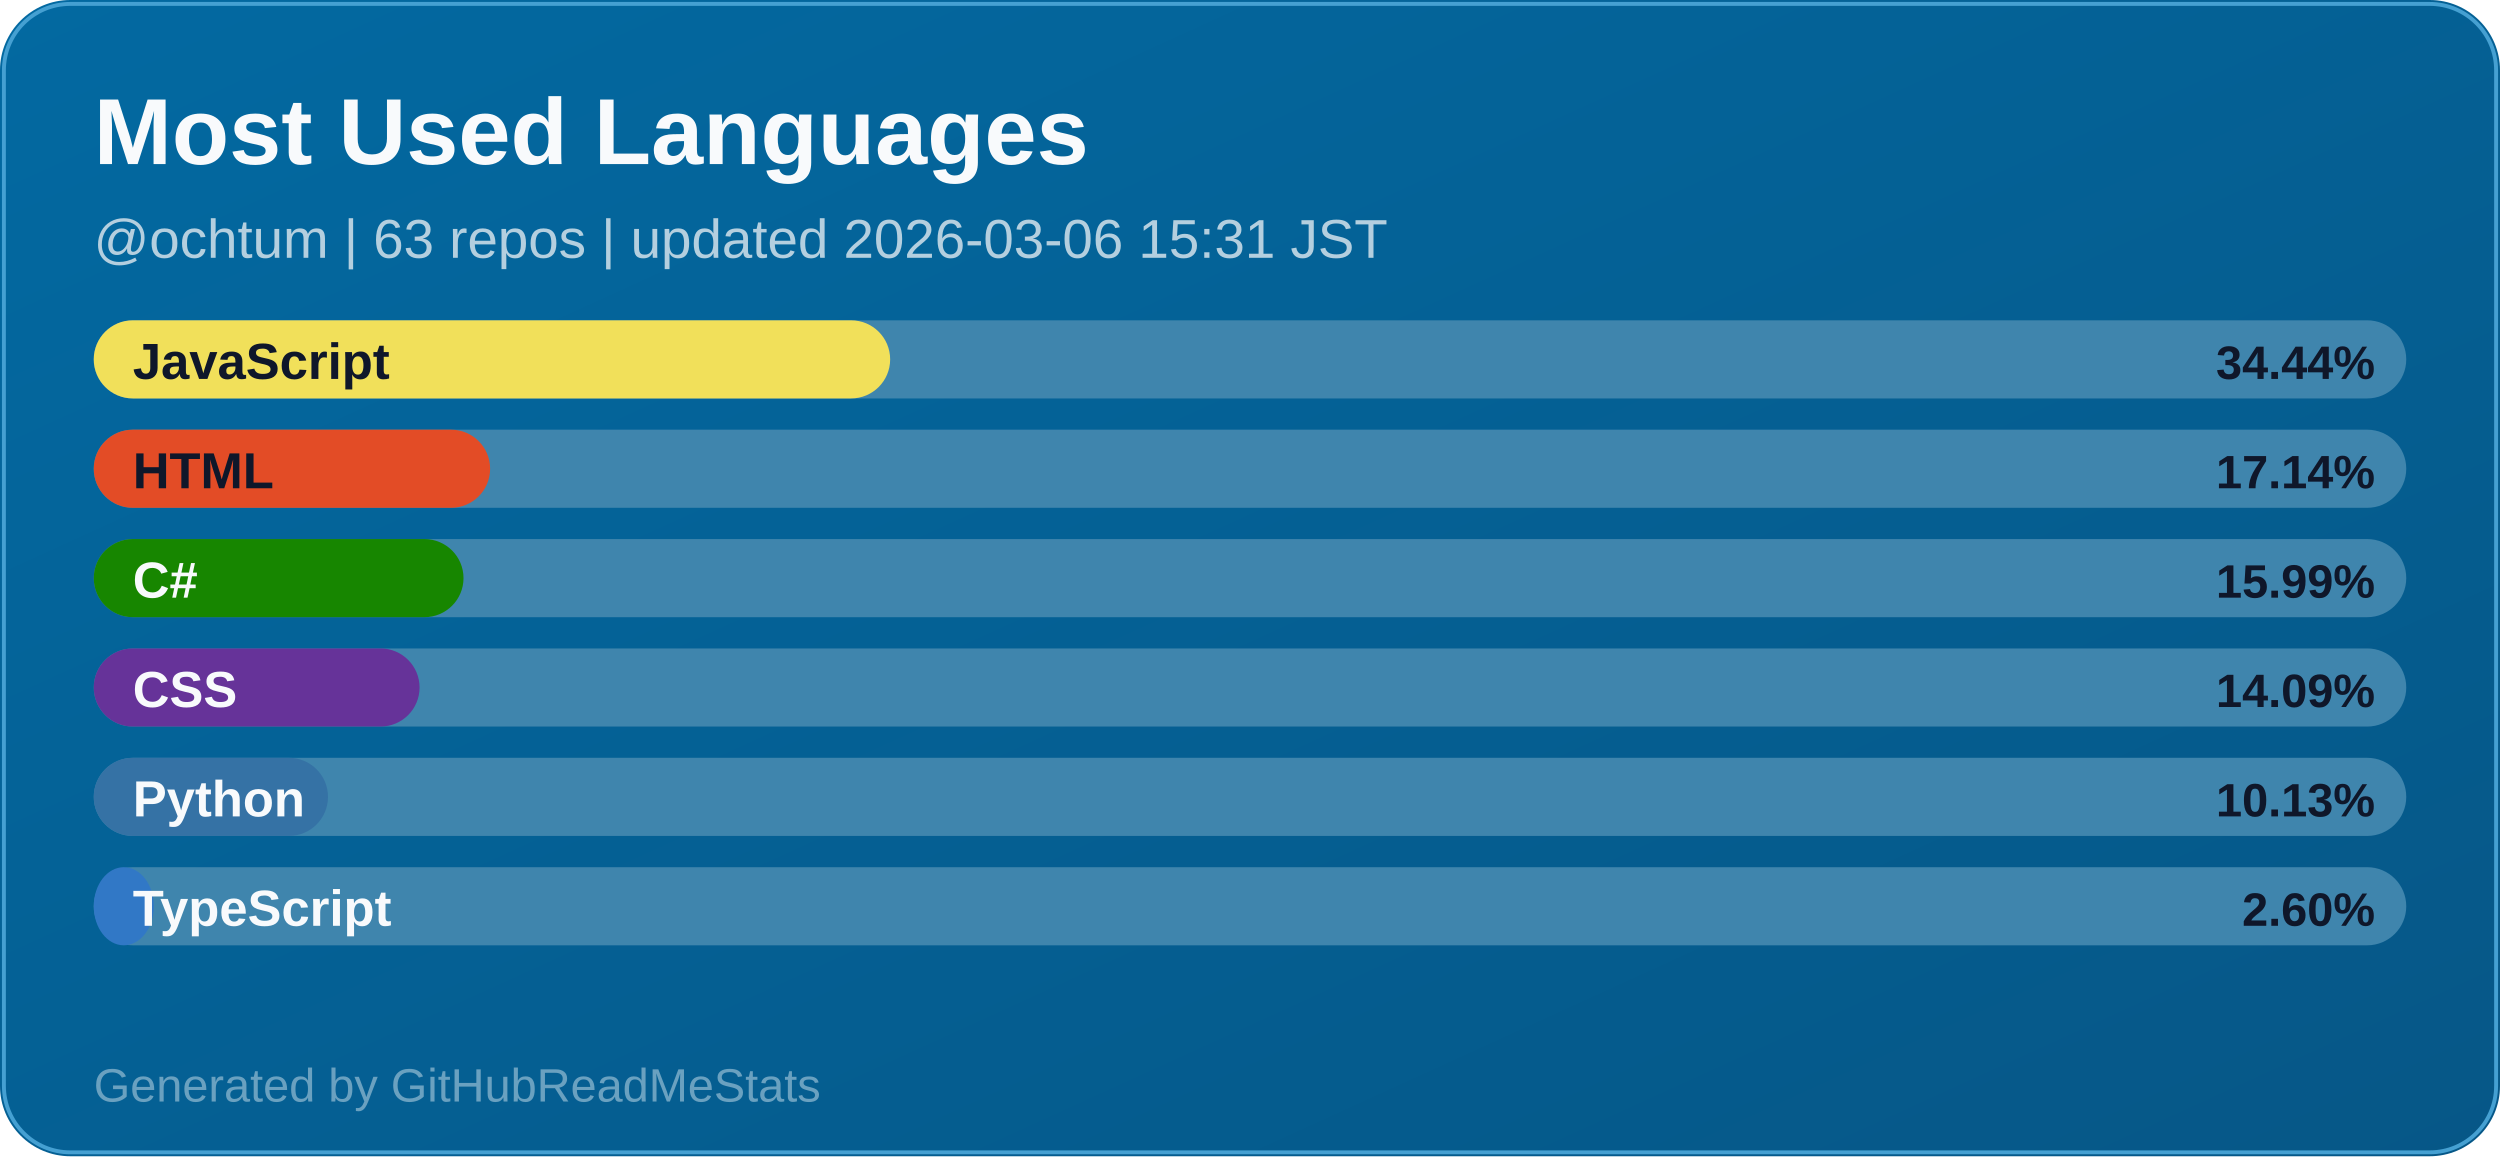
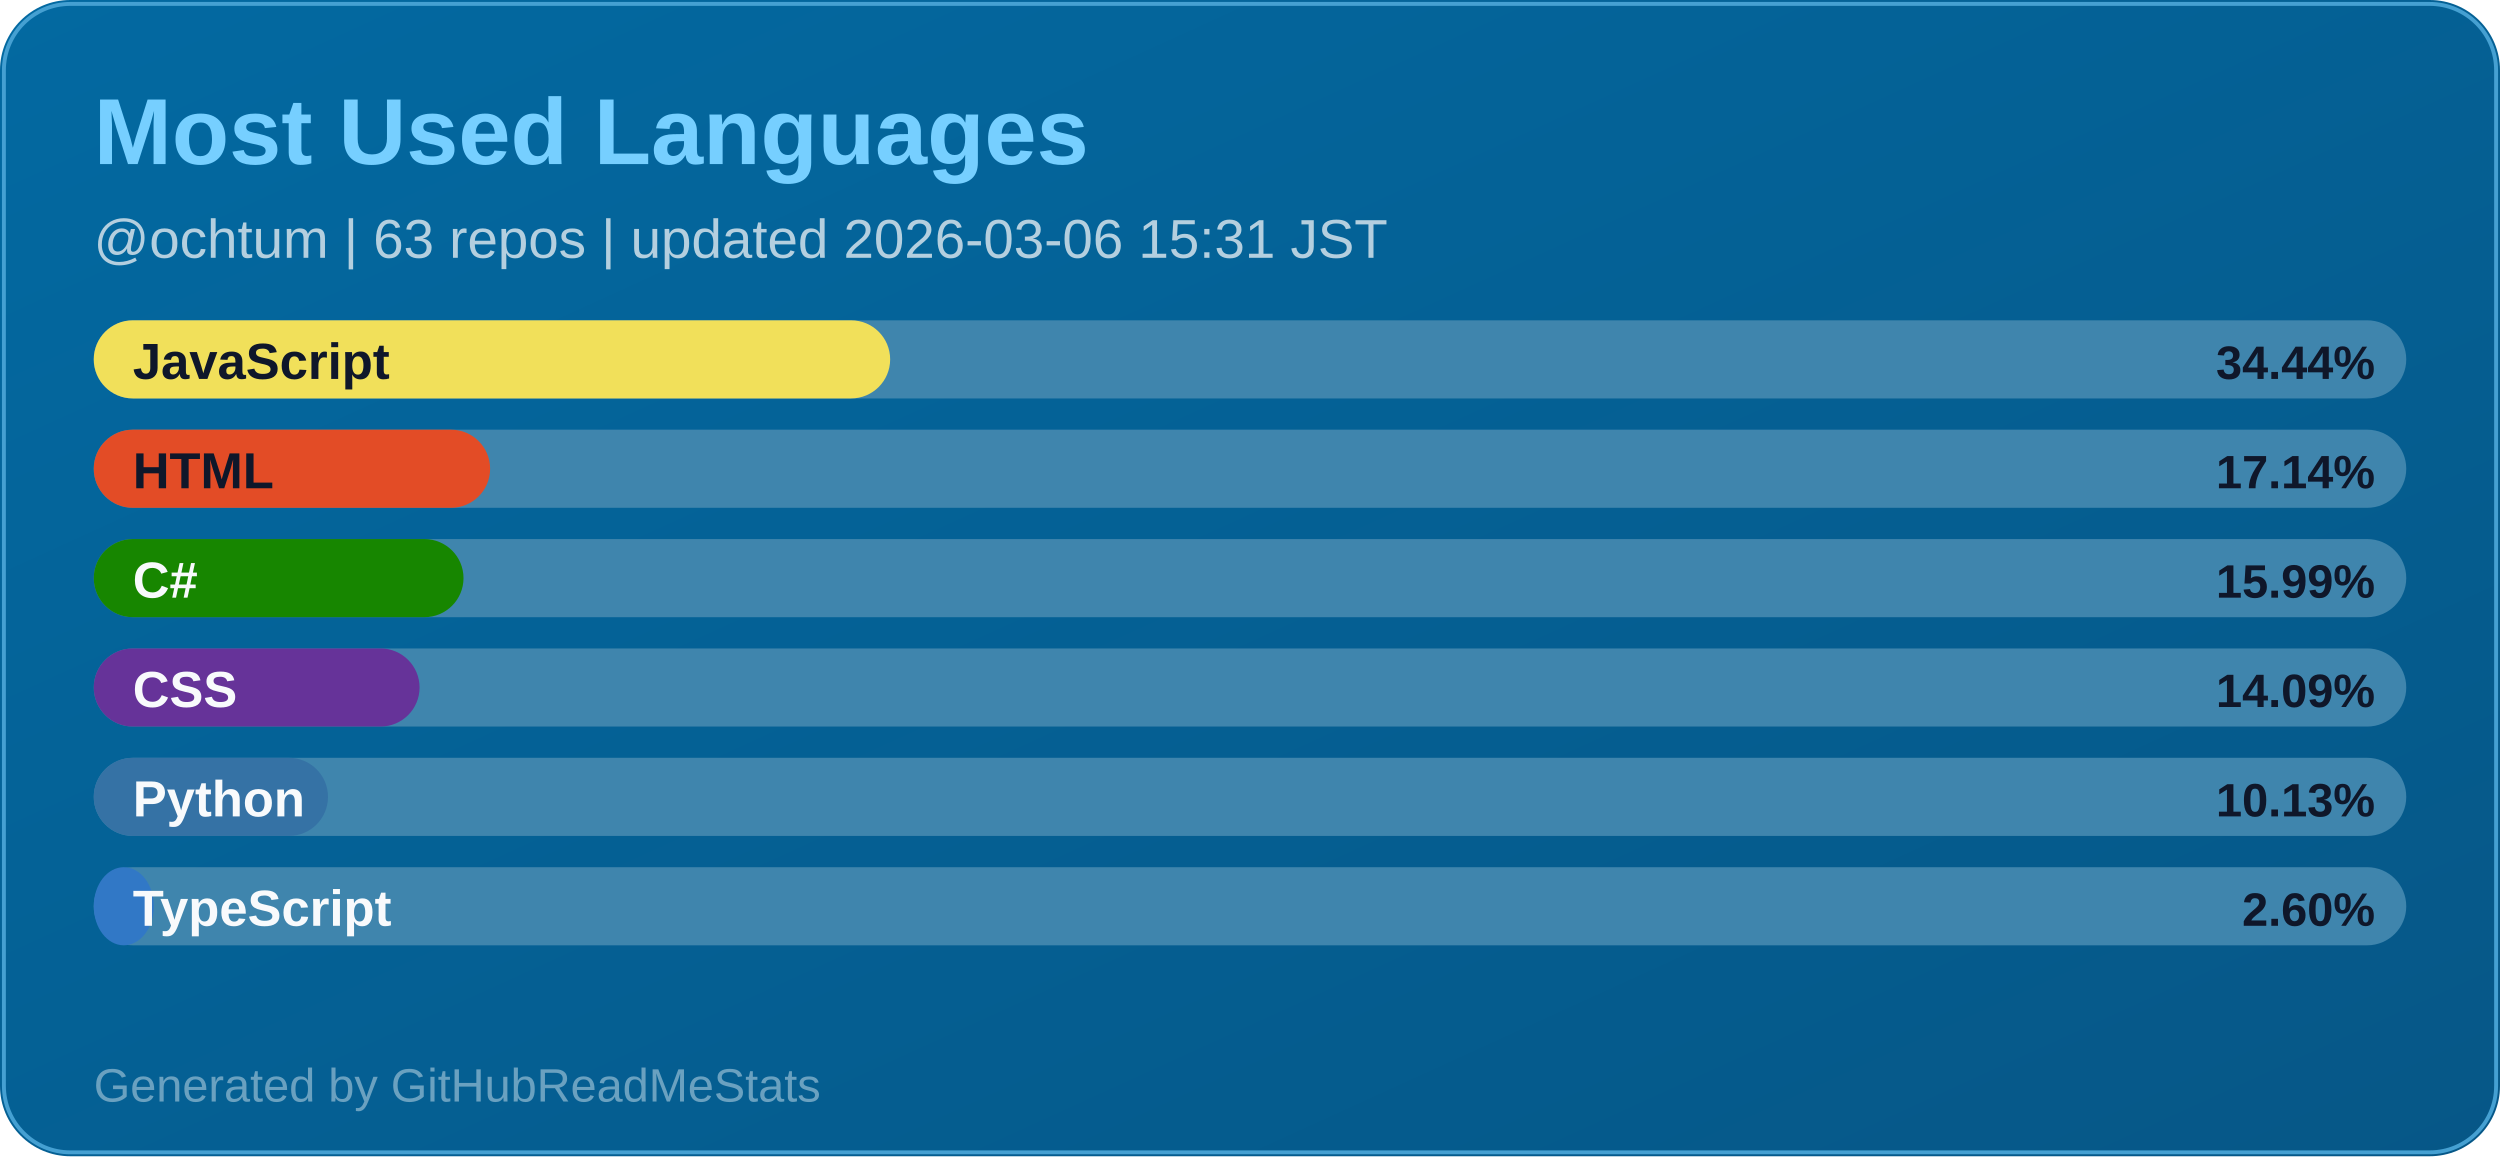
<svg xmlns="http://www.w3.org/2000/svg" width="640" height="296" viewBox="0 0 640 296" role="img" aria-label="GitHub readme language stats">
  <defs>
    <linearGradient id="card-bg" x1="0" x2="1" y1="0" y2="1">
      <stop offset="0%" stop-color="#0369A1" />
      <stop offset="100%" stop-color="#065787" />
    </linearGradient>
    <style>
-       .title { font: 700 24px 'Segoe UI', Arial, sans-serif; fill: #F8FAFC; }
+       .title { font: 700 24px 'Segoe UI', Arial, sans-serif; fill: #76CFFF; }
      .sub { font: 500 14px 'Segoe UI', Arial, sans-serif; fill: #B4CFDF; }
      .label { font: 600 13px 'Segoe UI', Arial, sans-serif; }
      .value { font: 600 12px 'Segoe UI', Arial, sans-serif; }
      .muted { font: 500 12px 'Segoe UI', Arial, sans-serif; fill: #6AA1C0; }
    </style>
  </defs>
  <rect x="0" y="0" width="640" height="296" rx="18" fill="url(#card-bg)" />
  <rect x="1" y="1" width="638" height="294" rx="17" fill="none" stroke="#45A0D2" />
  <text x="24" y="42" class="title">Most Used Languages</text>
  <text x="24" y="66" class="sub">@ochtum | 63 repos | updated 2026-03-06 15:31 JST</text>
  <rect x="24" y="82" width="592" height="20" rx="10" fill="#3F85AD" />
  <rect x="24" y="82" width="203.88" height="20" rx="10" fill="#f1e05a" />
  <text x="34" y="97" class="label" fill="#0F172A">JavaScript</text>
  <text x="608" y="97" class="value" fill="#0F172A" text-anchor="end">34.44%</text>
  <rect x="24" y="110" width="592" height="20" rx="10" fill="#3F85AD" />
  <rect x="24" y="110" width="101.47" height="20" rx="10" fill="#e34c26" />
  <text x="34" y="125" class="label" fill="#0F172A">HTML</text>
  <text x="608" y="125" class="value" fill="#0F172A" text-anchor="end">17.14%</text>
  <rect x="24" y="138" width="592" height="20" rx="10" fill="#3F85AD" />
  <rect x="24" y="138" width="94.66" height="20" rx="10" fill="#178600" />
  <text x="34" y="153" class="label" fill="#F8FAFC">C#</text>
  <text x="608" y="153" class="value" fill="#0F172A" text-anchor="end">15.99%</text>
  <rect x="24" y="166" width="592" height="20" rx="10" fill="#3F85AD" />
  <rect x="24" y="166" width="83.41" height="20" rx="10" fill="#663399" />
  <text x="34" y="181" class="label" fill="#F8FAFC">CSS</text>
  <text x="608" y="181" class="value" fill="#0F172A" text-anchor="end">14.09%</text>
  <rect x="24" y="194" width="592" height="20" rx="10" fill="#3F85AD" />
  <rect x="24" y="194" width="59.97" height="20" rx="10" fill="#3572A5" />
  <text x="34" y="209" class="label" fill="#F8FAFC">Python</text>
  <text x="608" y="209" class="value" fill="#0F172A" text-anchor="end">10.13%</text>
  <rect x="24" y="222" width="592" height="20" rx="10" fill="#3F85AD" />
  <rect x="24" y="222" width="15.39" height="20" rx="10" fill="#3178c6" />
  <text x="34" y="237" class="label" fill="#F8FAFC">TypeScript</text>
  <text x="608" y="237" class="value" fill="#0F172A" text-anchor="end">2.60%</text>
  <text x="24" y="282" class="muted">Generated by GitHubReadMeStats</text>
</svg>
